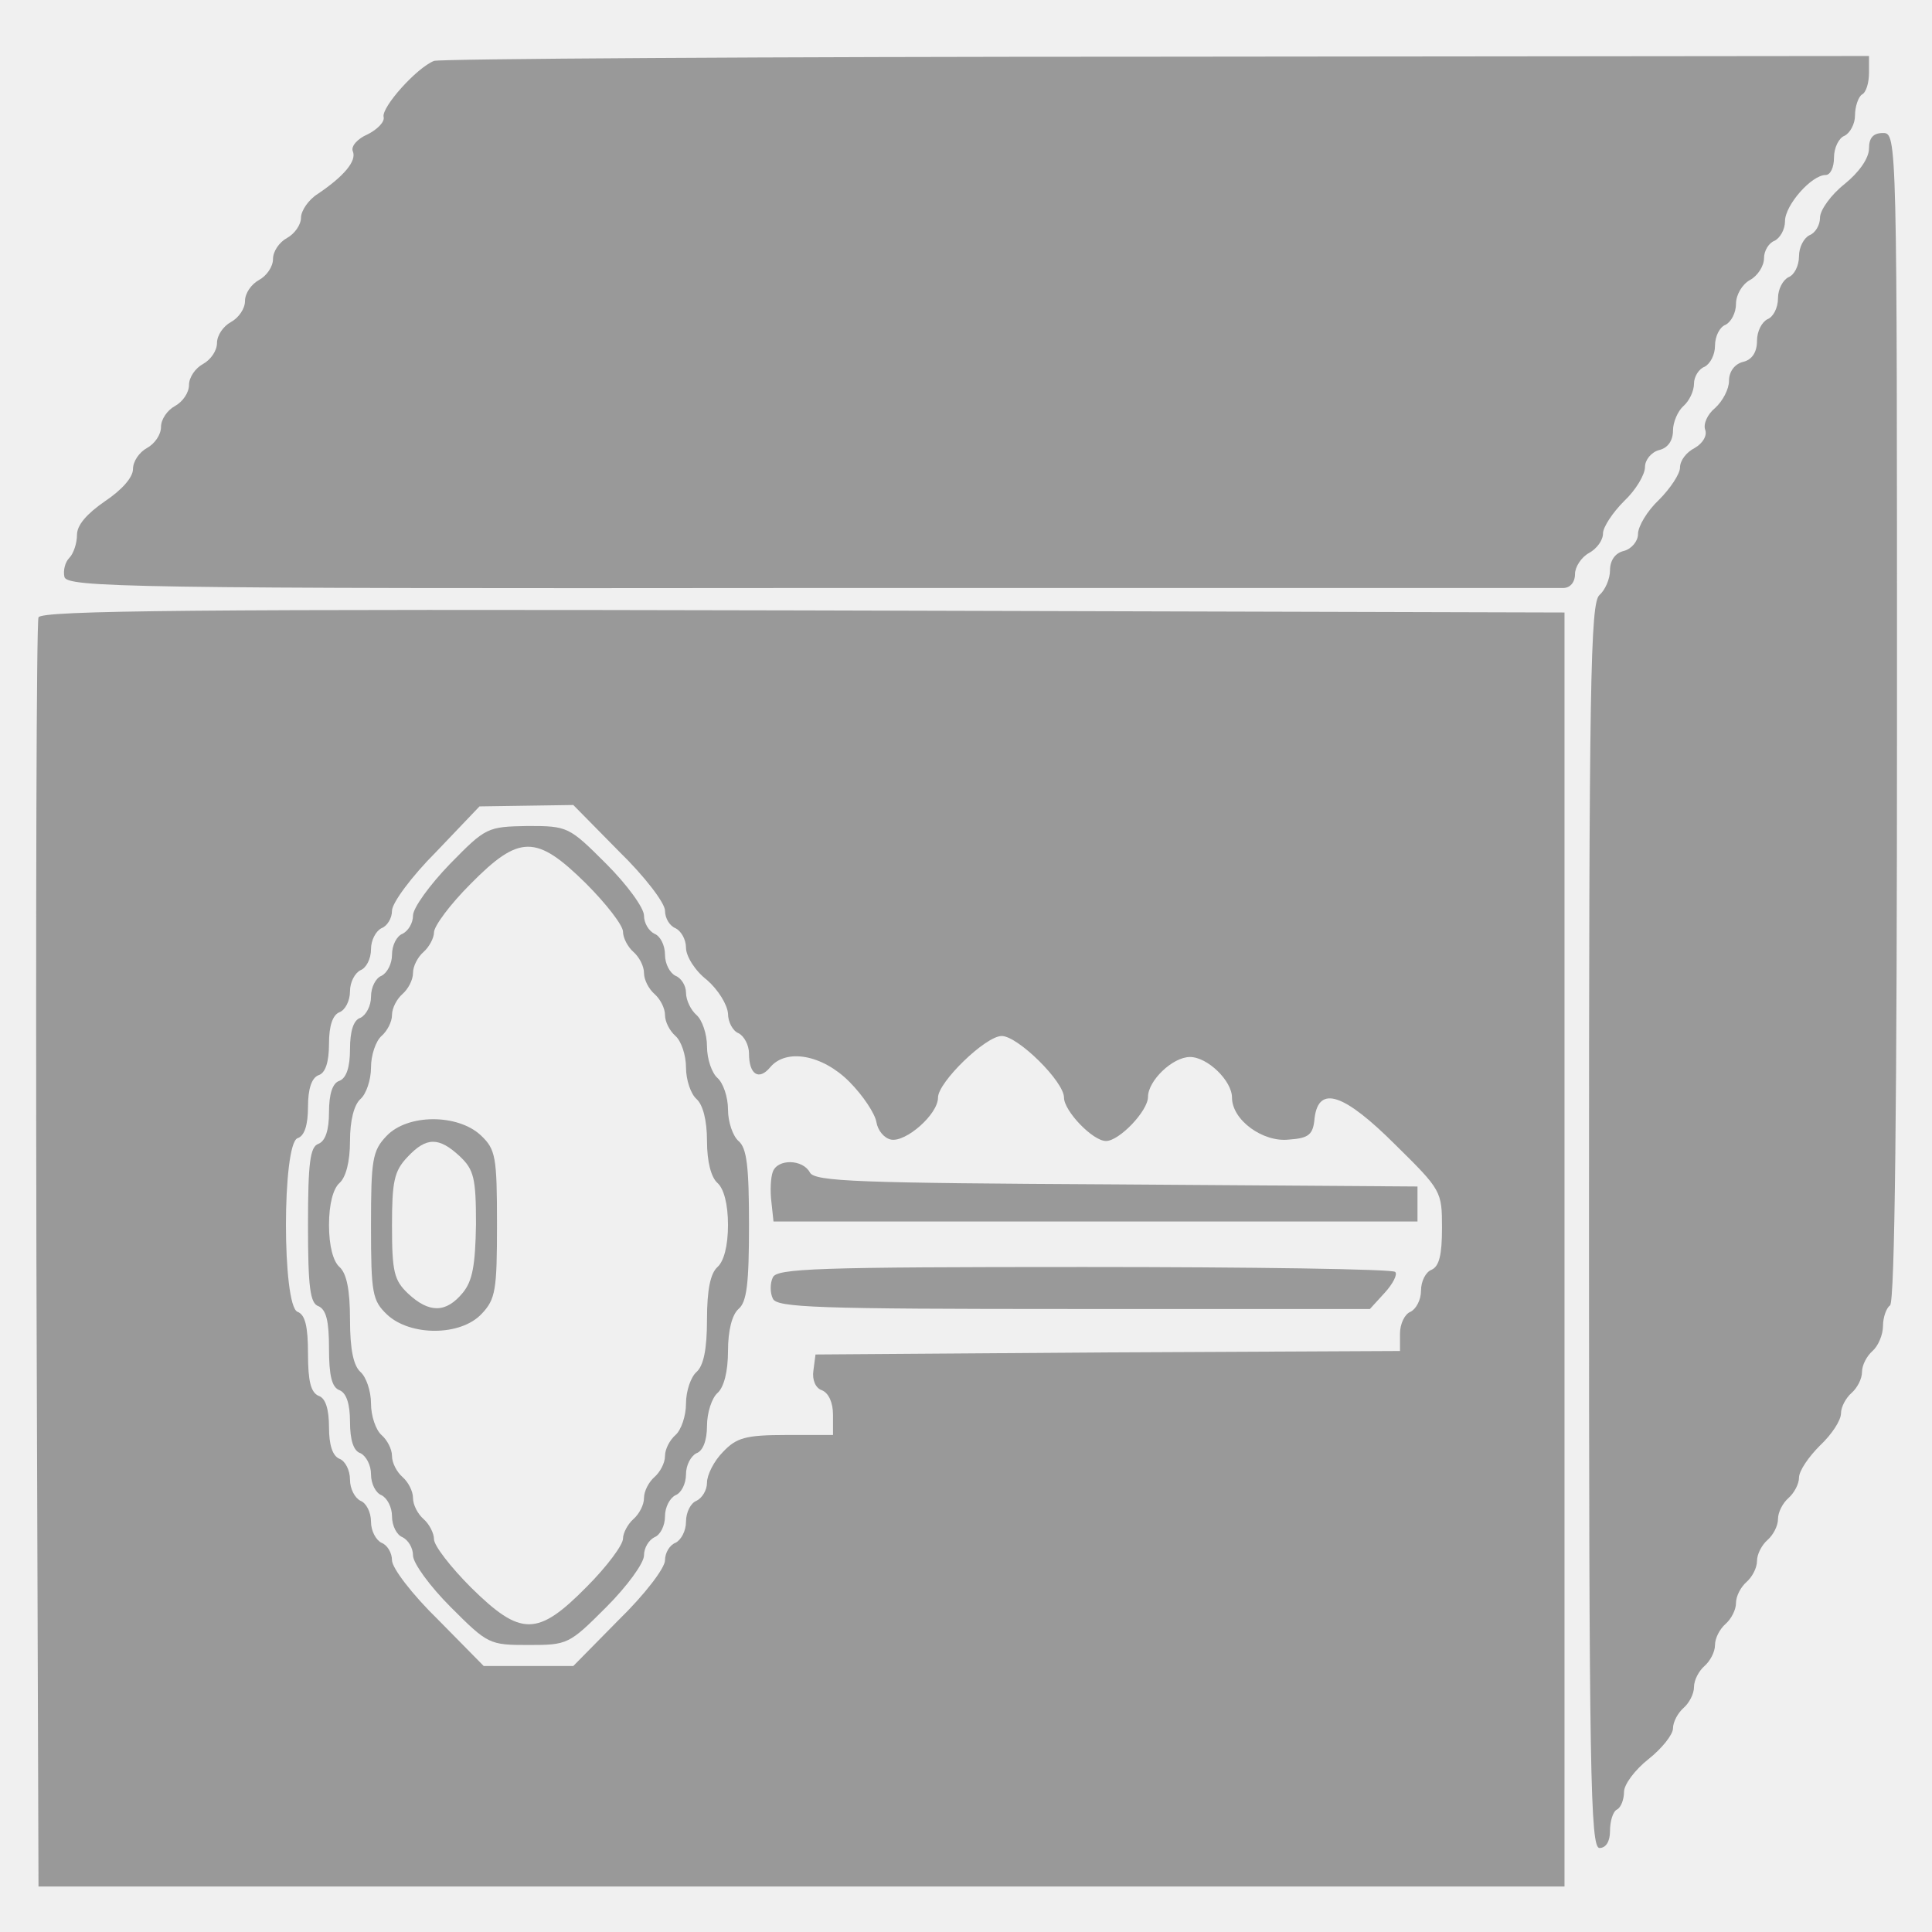
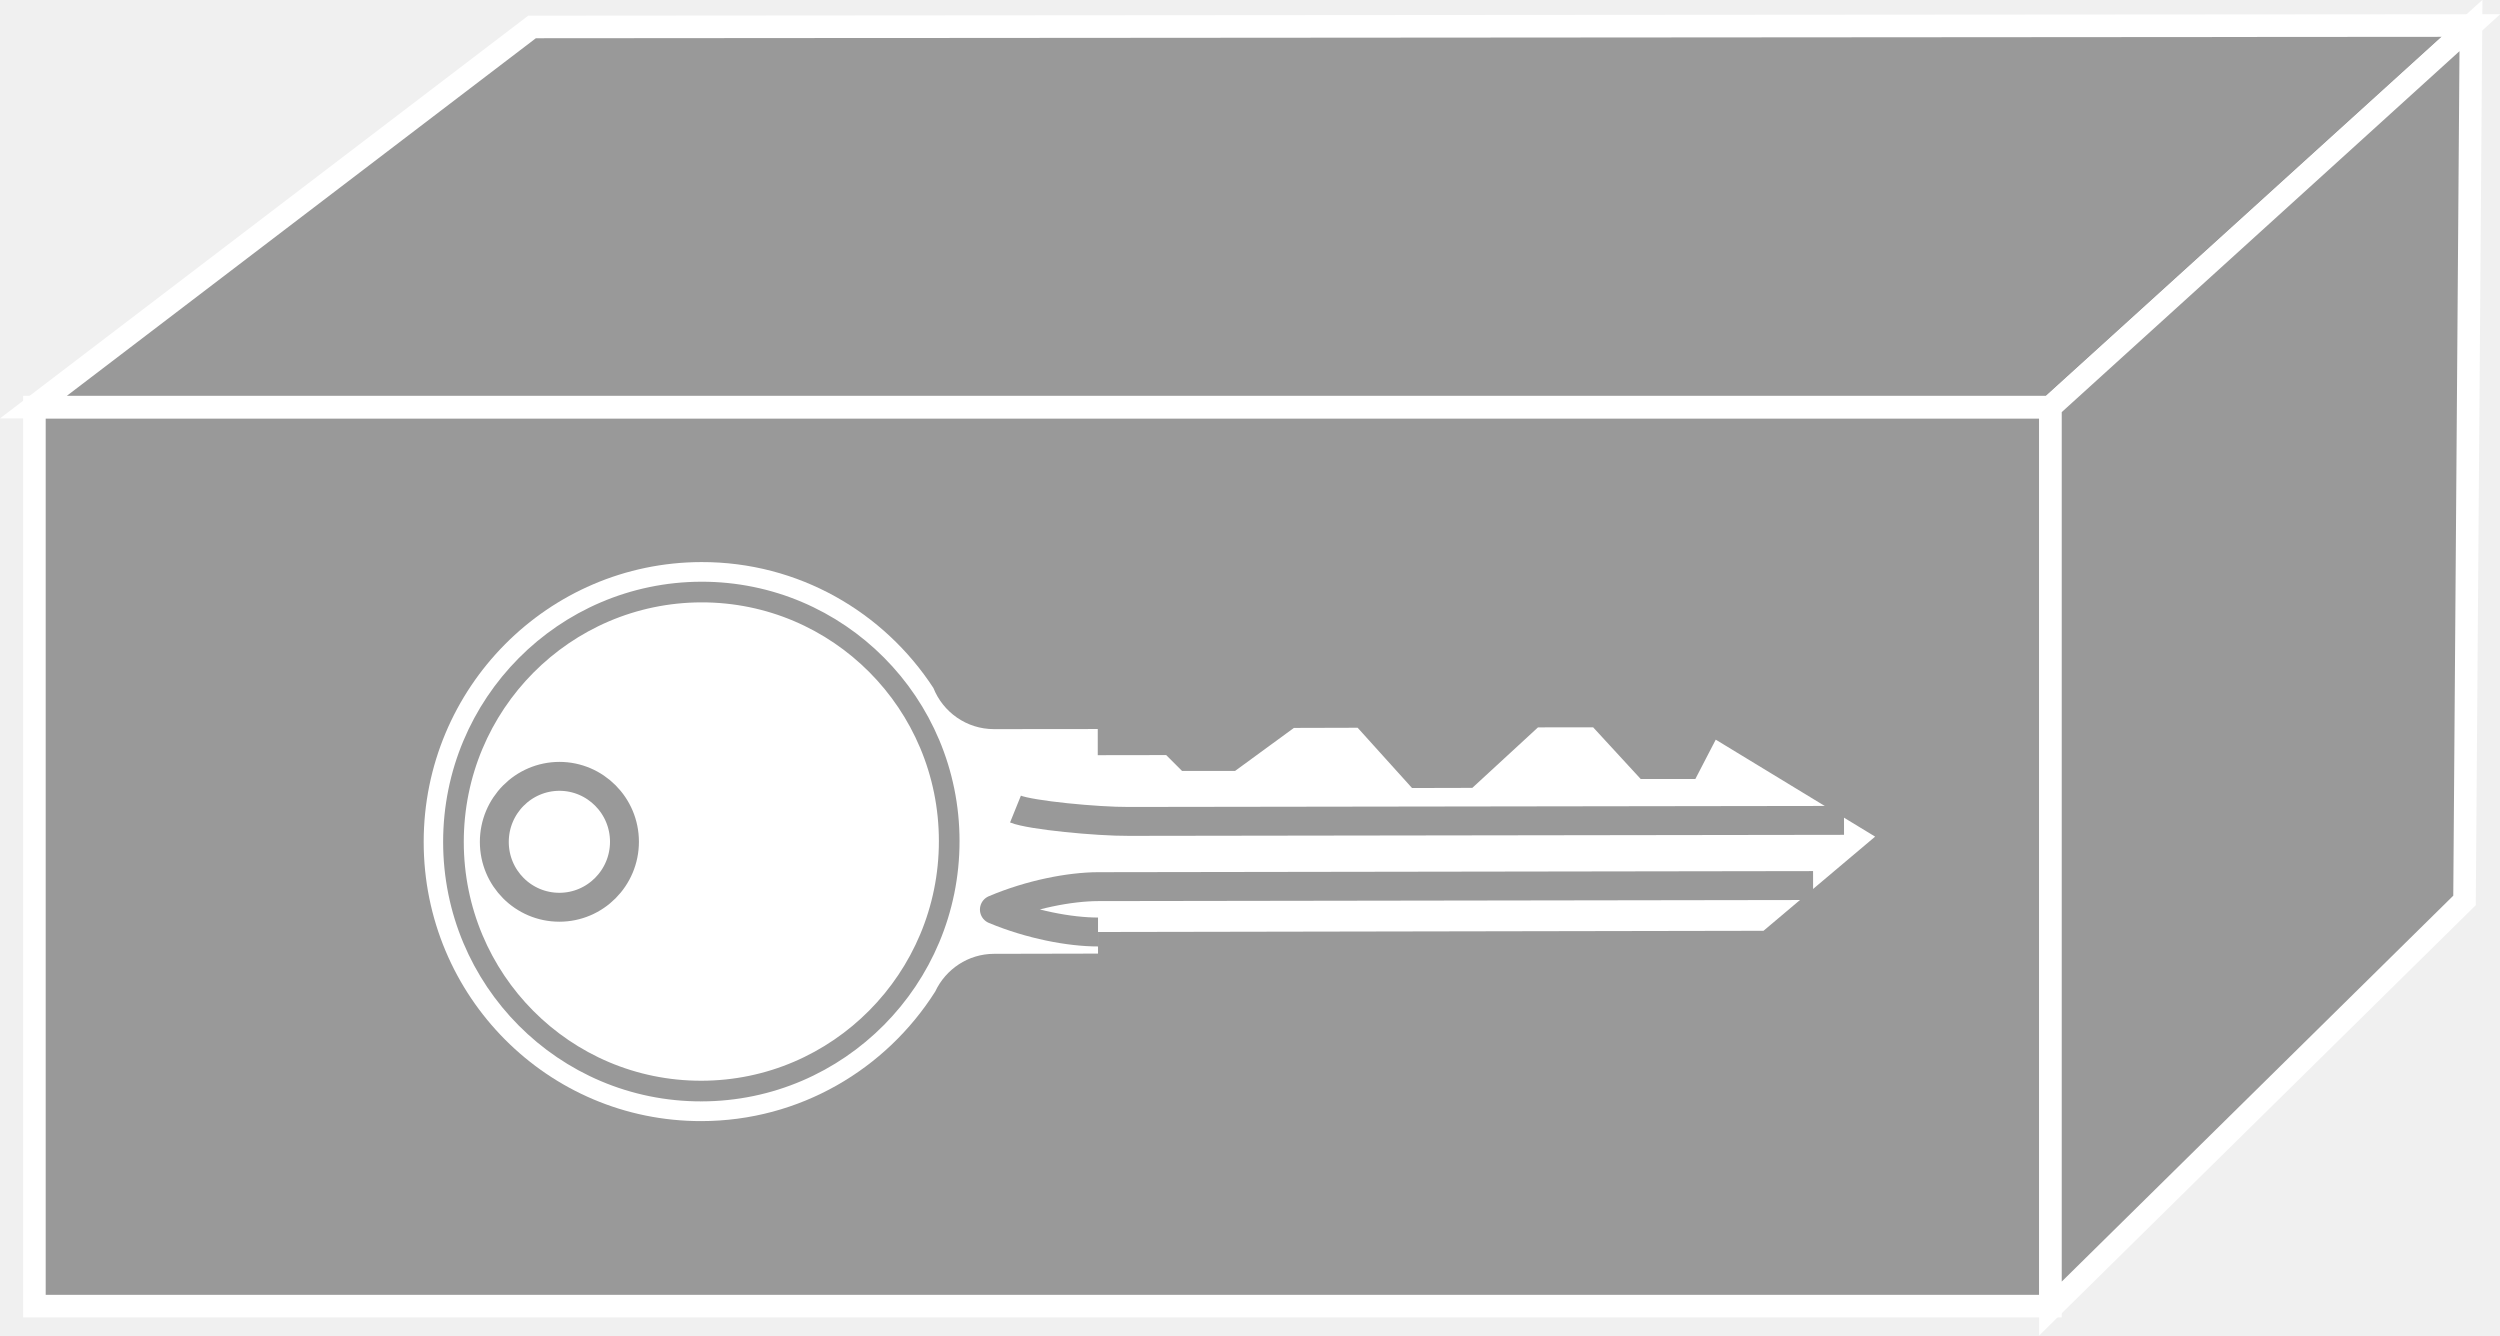
- <svg xmlns="http://www.w3.org/2000/svg" version="1.0" width="276pt" height="276pt" viewBox="0 0 276 276" style="background-color: #ffffff" preserveAspectRatio="xMidYMid meet">
-   <g transform="translate(0,276) scale(0.1,-0.1)" fill="#999999" stroke="none">
-     <path d="M620 2673 c-25 -10 -75 -66 -72 -80 2 -7 -9 -18 -23 -25 -14 -6 -24 -17 -21 -24 6 -14 -13 -36 -50 -61 -13 -8 -24 -24 -24 -34 0 -10 -9 -23 -20 -29 -11 -6 -20 -19 -20 -30 0 -11 -9 -24 -20 -30 -11 -6 -20 -19 -20 -30 0 -11 -9 -24 -20 -30 -11 -6 -20 -19 -20 -30 0 -11 -9 -24 -20 -30 -11 -6 -20 -19 -20 -30 0 -11 -9 -24 -20 -30 -11 -6 -20 -19 -20 -30 0 -11 -9 -24 -20 -30 -11 -6 -20 -19 -20 -30 0 -12 -16 -30 -40 -46 -26 -18 -40 -34 -40 -48 0 -12 -5 -27 -11 -33 -6 -6 -9 -18 -7 -27 3 -15 90 -17 1063 -16 583 0 1068 0 1078 0 10 0 17 8 17 20 0 10 9 24 20 30 11 6 20 18 20 28 0 9 14 30 30 46 17 16 30 38 30 49 0 10 9 21 20 24 13 3 20 14 20 28 0 12 7 28 15 35 8 7 15 21 15 32 0 10 7 21 15 24 8 4 15 17 15 30 0 14 7 27 15 30 8 4 15 17 15 30 0 13 9 28 20 34 11 6 20 20 20 31 0 11 7 22 15 25 8 4 15 16 15 28 0 23 38 66 58 66 7 0 12 11 12 25 0 14 7 28 15 31 8 4 15 17 15 29 0 13 5 27 10 30 6 3 10 17 10 31 l0 24 -1017 -1 c-560 0 -1025 -3 -1033 -6z" />
-     <path d="M2670 2548 c0 -14 -14 -34 -35 -51 -19 -15 -35 -37 -35 -48 0 -11 -7 -22 -15 -25 -8 -4 -15 -17 -15 -30 0 -14 -7 -27 -15 -30 -8 -4 -15 -17 -15 -30 0 -14 -7 -27 -15 -30 -8 -4 -15 -17 -15 -31 0 -16 -7 -27 -20 -30 -12 -3 -20 -14 -20 -27 0 -12 -9 -29 -20 -39 -11 -9 -17 -23 -14 -31 3 -8 -3 -19 -15 -26 -12 -6 -21 -18 -21 -28 0 -9 -14 -30 -30 -46 -17 -16 -30 -38 -30 -49 0 -10 -9 -21 -20 -24 -13 -3 -20 -14 -20 -28 0 -12 -7 -28 -15 -35 -13 -11 -15 -123 -15 -901 0 -784 2 -889 15 -889 9 0 15 9 15 24 0 14 4 28 10 31 6 3 10 15 10 25 0 11 16 32 35 47 19 15 35 35 35 44 0 9 7 22 15 29 8 7 15 20 15 30 0 10 7 23 15 30 8 7 15 20 15 30 0 10 7 23 15 30 8 7 15 20 15 30 0 10 7 23 15 30 8 7 15 20 15 30 0 10 7 23 15 30 8 7 15 20 15 30 0 10 7 23 15 30 8 7 15 20 15 29 0 10 14 30 30 46 17 16 30 36 30 46 0 9 7 22 15 29 8 7 15 20 15 30 0 10 7 23 15 30 8 7 15 23 15 36 0 12 5 26 10 29 7 4 10 295 10 841 0 827 0 834 -20 834 -14 0 -20 -7 -20 -22z" />
-     <path d="M55 1878 c-3 -7 -4 -418 -3 -913 l3 -900 1090 0 1090 0 0 910 0 910 -1088 3 c-865 2 -1089 0 -1092 -10z m829 -334 c37 -36 66 -74 66 -85 0 -11 7 -22 15 -25 8 -4 15 -16 15 -28 0 -12 13 -33 30 -46 16 -14 29 -35 30 -48 0 -12 7 -25 15 -28 8 -4 15 -17 15 -29 0 -30 14 -39 30 -20 23 28 75 18 113 -20 20 -20 37 -46 39 -58 2 -12 11 -23 21 -25 21 -4 67 36 67 60 0 22 68 88 91 88 23 0 89 -65 89 -88 0 -19 41 -62 60 -62 19 0 60 43 60 63 0 23 35 57 60 57 25 0 60 -34 60 -58 0 -32 44 -64 81 -60 29 2 35 7 37 31 6 47 42 35 116 -39 65 -64 66 -66 66 -118 0 -39 -4 -55 -15 -60 -8 -3 -15 -16 -15 -30 0 -13 -7 -26 -15 -30 -8 -3 -15 -17 -15 -31 l0 -25 -417 -2 -418 -3 -3 -23 c-2 -13 3 -25 12 -28 10 -4 16 -18 16 -35 l0 -29 -67 0 c-58 0 -71 -4 -90 -24 -13 -13 -23 -33 -23 -44 0 -11 -7 -22 -15 -26 -8 -3 -15 -16 -15 -30 0 -13 -7 -26 -15 -30 -8 -3 -15 -14 -15 -25 0 -11 -29 -49 -66 -85 l-65 -66 -64 0 -64 0 -65 66 c-37 36 -66 74 -66 85 0 11 -7 22 -15 25 -8 4 -15 17 -15 30 0 14 -7 27 -15 30 -8 4 -15 17 -15 30 0 14 -7 27 -15 30 -10 4 -15 20 -15 45 0 26 -5 42 -15 45 -11 5 -15 21 -15 60 0 39 -4 56 -15 60 -22 9 -22 239 0 248 10 3 15 19 15 45 0 25 5 41 15 45 10 3 15 19 15 45 0 25 5 41 15 45 8 3 15 16 15 30 0 13 7 26 15 30 8 3 15 16 15 30 0 13 7 26 15 30 8 3 15 14 15 25 0 11 28 49 63 84 l62 65 67 1 67 1 65 -66z" />
-     <path d="M643 1526 c-29 -30 -53 -63 -53 -74 0 -11 -7 -22 -15 -26 -8 -3 -15 -16 -15 -30 0 -13 -7 -26 -15 -30 -8 -3 -15 -16 -15 -30 0 -13 -7 -26 -15 -30 -10 -3 -15 -19 -15 -45 0 -25 -5 -41 -15 -45 -10 -3 -15 -19 -15 -45 0 -25 -5 -41 -15 -45 -12 -4 -15 -27 -15 -116 0 -89 3 -112 15 -116 11 -5 15 -21 15 -60 0 -39 4 -56 15 -60 10 -4 15 -20 15 -45 0 -26 5 -42 15 -45 8 -4 15 -17 15 -30 0 -14 7 -27 15 -30 8 -4 15 -17 15 -30 0 -14 7 -27 15 -30 8 -4 15 -15 15 -26 0 -11 24 -44 54 -74 53 -53 55 -54 111 -54 56 0 58 1 111 54 30 30 54 63 54 74 0 11 7 22 15 26 8 3 15 16 15 30 0 13 7 26 15 30 8 3 15 16 15 30 0 13 7 26 15 30 9 3 15 18 15 39 0 19 7 40 15 47 9 8 15 30 15 60 0 30 6 52 15 60 12 10 15 37 15 120 0 83 -3 110 -15 120 -8 7 -15 27 -15 45 0 18 -7 38 -15 45 -8 7 -15 27 -15 45 0 18 -7 38 -15 45 -8 7 -15 21 -15 32 0 10 -7 21 -15 24 -8 4 -15 17 -15 30 0 14 -7 27 -15 30 -8 4 -15 15 -15 26 0 11 -24 44 -54 74 -53 53 -55 54 -112 54 -58 -1 -60 -2 -111 -54z m194 -28 c29 -29 53 -60 53 -69 0 -9 7 -22 15 -29 8 -7 15 -20 15 -30 0 -10 7 -23 15 -30 8 -7 15 -20 15 -30 0 -10 7 -23 15 -30 8 -7 15 -27 15 -45 0 -18 7 -38 15 -45 9 -8 15 -30 15 -60 0 -30 6 -52 15 -60 9 -8 15 -30 15 -60 0 -30 -6 -52 -15 -60 -10 -9 -15 -32 -15 -75 0 -43 -5 -66 -15 -75 -8 -7 -15 -27 -15 -45 0 -18 -7 -38 -15 -45 -8 -7 -15 -20 -15 -30 0 -10 -7 -23 -15 -30 -8 -7 -15 -20 -15 -30 0 -10 -7 -23 -15 -30 -8 -7 -15 -20 -15 -28 0 -9 -23 -40 -52 -69 -70 -71 -94 -71 -165 -1 -29 29 -53 60 -53 69 0 9 -7 22 -15 29 -8 7 -15 20 -15 30 0 10 -7 23 -15 30 -8 7 -15 20 -15 30 0 10 -7 23 -15 30 -8 7 -15 27 -15 45 0 18 -7 38 -15 45 -10 9 -15 32 -15 75 0 43 -5 66 -15 75 -9 8 -15 30 -15 60 0 30 6 52 15 60 9 8 15 30 15 60 0 30 6 52 15 60 8 7 15 27 15 45 0 18 7 38 15 45 8 7 15 20 15 30 0 10 7 23 15 30 8 7 15 20 15 30 0 10 7 23 15 30 8 7 15 20 15 28 0 9 23 40 52 69 70 71 94 71 165 1z" />
-     <path d="M552 1137 c-20 -21 -22 -34 -22 -128 0 -97 2 -107 23 -127 33 -31 105 -31 135 1 20 21 22 34 22 128 0 97 -2 107 -23 127 -33 31 -105 31 -135 -1z m105 -29 c20 -19 23 -31 23 -97 -1 -59 -5 -81 -19 -98 -24 -29 -48 -29 -78 -1 -20 19 -23 31 -23 97 0 63 3 78 22 98 27 29 45 29 75 1z" />
-     <path d="M1104 1086 c-3 -8 -4 -27 -2 -43 l3 -28 460 0 460 0 0 25 0 25 -430 3 c-368 2 -431 4 -438 17 -10 19 -46 20 -53 1z" />
-     <path d="M1104 935 c-4 -8 -4 -22 0 -30 5 -13 62 -15 429 -15 l424 0 21 23 c12 13 19 27 15 30 -3 4 -204 7 -445 7 -381 0 -439 -2 -444 -15z" />
+ <svg xmlns="http://www.w3.org/2000/svg" viewBox="0 0 59.08 31.56" height="31.56" width="59.08" xml:space="preserve" id="svg2" version="1.1">
+   <defs id="defs6" />
+   <g transform="matrix(1.333333,0,0,-1.333333,0,31.56)" id="g10">
+     <g transform="scale(0.1)" id="g12">
+       <path id="path14" style="fill:#999999;fill-opacity:1;fill-rule:nonzero;stroke:none" d="m 6.098,5.203 h 357.324 v 159.34 H 6.098 Z" />
+       <path id="path16" style="fill:none;stroke:#ffffff;stroke-width:4;stroke-linecap:butt;stroke-linejoin:miter;stroke-miterlimit:4;stroke-dasharray:none;stroke-opacity:1" d="m 6.098,5.203 h 357.324 v 159.34 H 6.098 Z" />
+       <path id="path18" style="fill:#999999;fill-opacity:1;fill-rule:nonzero;stroke:none" d="M 363.422,164.543 H 5.922 l 88.379,67.379 343.652,0.254 -74.531,-67.633" />
+       <path id="path20" style="fill:none;stroke:#ffffff;stroke-width:4;stroke-linecap:butt;stroke-linejoin:miter;stroke-miterlimit:4;stroke-dasharray:none;stroke-opacity:1" d="M 363.422,164.543 H 5.922 l 88.379,67.379 343.652,0.254 z" />
+       <path id="path22" style="fill:#999999;fill-opacity:1;fill-rule:nonzero;stroke:none" d="M 437.953,232.176 436.813,77.109 363.422,4.773 V 164.543 l 74.531,67.633" />
+       <path id="path24" style="fill:none;stroke:#ffffff;stroke-width:4;stroke-linecap:butt;stroke-linejoin:miter;stroke-miterlimit:4;stroke-dasharray:none;stroke-opacity:1" d="M 437.953,232.176 436.813,77.109 363.422,4.773 V 164.543 Z" />
+       <path id="path26" style="fill:#ffffff;fill-opacity:1;fill-rule:nonzero;stroke:none" d="m 194.566,102.852 12.129,0.019 2.813,-2.812 h 9.394 l 10.43,7.625 11.297,0.031 9.641,-10.684 10.683,0.027 11.641,10.722 9.773,0.012 8.43,-9.16 h 9.687 l 3.614,6.972 28.25,-17.187 -19.785,-16.691 -117.95,-0.215 V 67.684 L 176.188,67.644 C 171.586,67.637 167.613,64.91 165.758,60.957 157.035,47.188 141.742,38.016 124.313,37.996 97.125,37.949 75.094,60.098 75.094,87.469 c 0,27.336 22.031,49.551 49.219,49.609 17.214,0.039 32.343,-8.855 41.121,-22.312 1.699,-4.278 5.871,-7.297 10.734,-7.297 l 18.398,0.019 v -4.636" />
+       <path id="path28" style="fill:none;stroke:#999999;stroke-width:5.124;stroke-linecap:butt;stroke-linejoin:round;stroke-miterlimit:4;stroke-dasharray:none;stroke-opacity:1" d="M 321.352,79.746 194.613,79.551 c -4.988,-0.019 -11.941,-1.34 -18.367,-4.062 6.426,-2.676 13.379,-3.977 18.367,-3.977" />
+       <path id="path30" style="fill:none;stroke:#999999;stroke-width:5.124;stroke-linecap:butt;stroke-linejoin:round;stroke-miterlimit:4;stroke-dasharray:none;stroke-opacity:1" d="M 326.832,91.297 200.074,91.113 c -5.636,-0.031 -17.402,1.101 -20.09,2.188" />
+       <path id="path32" style="fill:#ffffff;fill-opacity:1;fill-rule:nonzero;stroke:none" d="m 124.313,43.32 c 24.265,0.027 43.925,19.871 43.925,44.297 0,24.434 -19.66,44.18 -43.925,44.149 -24.274,-0.059 -43.942,-19.864 -43.942,-44.285 0,-24.434 19.668,-44.199 43.942,-44.16" />
+       <path id="path34" style="fill:none;stroke:#999999;stroke-width:3.66;stroke-linecap:butt;stroke-linejoin:round;stroke-miterlimit:4;stroke-dasharray:none;stroke-opacity:1" d="m 124.313,43.32 c 24.265,0.027 43.925,19.871 43.925,44.297 0,24.434 -19.66,44.18 -43.925,44.149 -24.274,-0.059 -43.942,-19.864 -43.942,-44.285 0,-24.434 19.668,-44.199 43.942,-44.16 z" />
+       <path id="path36" style="fill:#ffffff;fill-opacity:1;fill-rule:nonzero;stroke:none" d="m 99.144,75.898 c 6.348,0 11.536,5.195 11.536,11.609 0,6.41 -5.188,11.594 -11.536,11.594 C 92.762,99.082 87.613,93.875 87.613,87.481 c 0,-6.406 5.148,-11.582 11.531,-11.582" />
+       <path id="path38" style="fill:none;stroke:#999999;stroke-width:5.124;stroke-linecap:butt;stroke-linejoin:round;stroke-miterlimit:4;stroke-dasharray:none;stroke-opacity:1" d="m 99.144,75.898 c 6.348,0 11.536,5.195 11.536,11.609 0,6.41 -5.188,11.594 -11.536,11.594 C 92.762,99.082 87.613,93.875 87.613,87.481 c 0,-6.406 5.148,-11.582 11.531,-11.582 z" />
+     </g>
  </g>
</svg>
